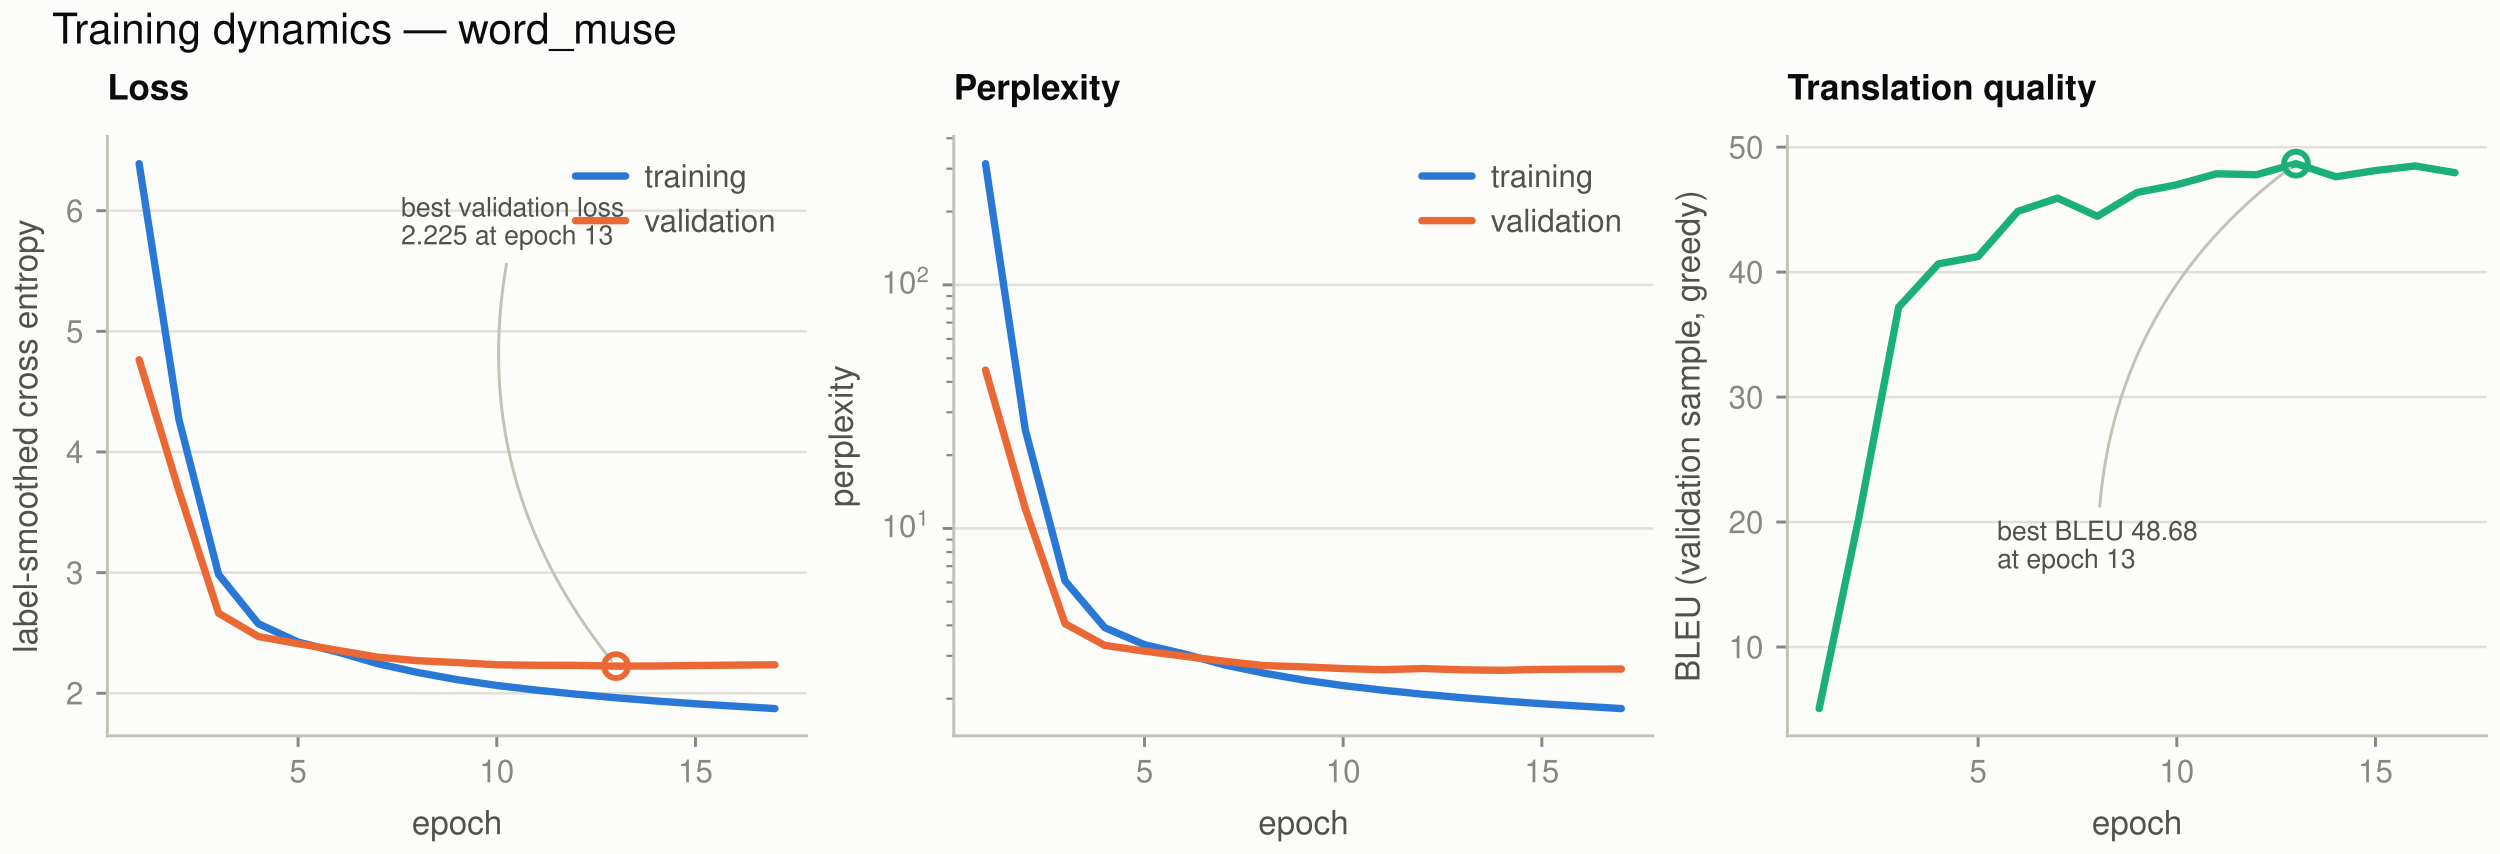
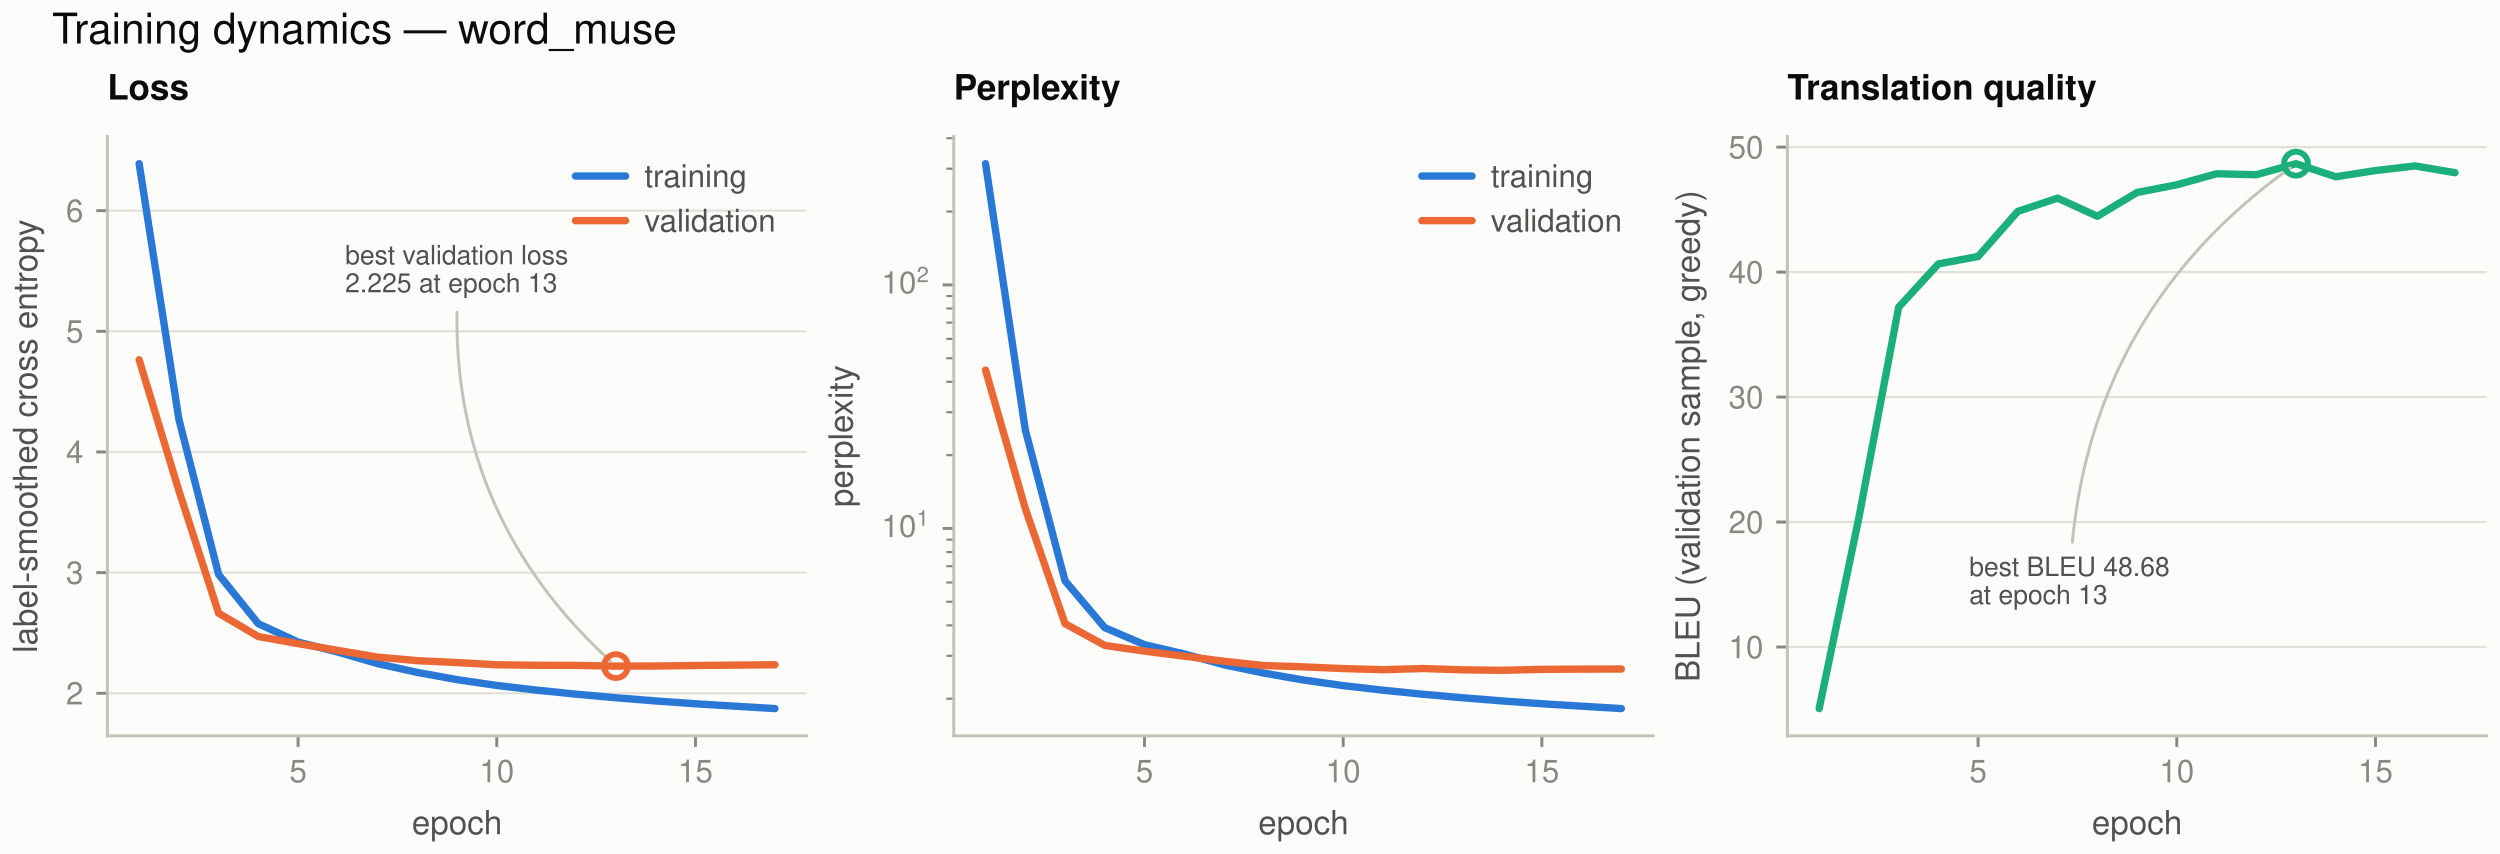
<svg xmlns="http://www.w3.org/2000/svg" xmlns:xlink="http://www.w3.org/1999/xlink" width="678pt" height="231.6pt" viewBox="0 0 678 231.6" version="1.1">
  <defs>
    <style type="text/css">*{stroke-linejoin: round; stroke-linecap: butt}</style>
  </defs>
  <g id="figure_1">
    <g id="patch_1">
      <path d="M 0 231.6  L 678 231.6  L 678 0  L 0 0  z " style="fill: #fcfcfb" />
    </g>
    <g id="axes_1">
      <g id="patch_2">
        <path d="M 29.115 199.555  L 218.779 199.555  L 218.779 37  L 29.115 37  z " style="fill: #fcfcfb" />
      </g>
      <g id="matplotlib.axis_1">
        <g id="xtick_1">
          <g id="line2d_1">
            <defs>
-               <path id="me1ed6fd919" d="M 0 0  L 0 3  " style="stroke: #898781; stroke-width: 0.8" />
+               <path id="ma95602e092" d="M 0 0  L 0 3  " style="stroke: #898781; stroke-width: 0.8" />
            </defs>
            <g>
-               <use xlink:href="#me1ed6fd919" x="80.842" y="199.555" style="fill: #898781; stroke: #898781; stroke-width: 0.8" />
+               <use xlink:href="#ma95602e092" x="80.842" y="199.555" style="fill: #898781; stroke: #898781; stroke-width: 0.8" />
            </g>
          </g>
          <g id="text_1">
            <text style="font-size: 8.5px; font-family: 'Helvetica Neue', 'Helvetica', 'Arial', 'DejaVu Sans', sans-serif; text-anchor: middle; fill: #898781" x="80.842" y="212.125" transform="rotate(-0 80.8419 212.1249)">5</text>
          </g>
        </g>
        <g id="xtick_2">
          <g id="line2d_2">
            <g>
-               <use xlink:href="#me1ed6fd919" x="134.724" y="199.555" style="fill: #898781; stroke: #898781; stroke-width: 0.8" />
+               <use xlink:href="#ma95602e092" x="134.724" y="199.555" style="fill: #898781; stroke: #898781; stroke-width: 0.8" />
            </g>
          </g>
          <g id="text_2">
            <text style="font-size: 8.5px; font-family: 'Helvetica Neue', 'Helvetica', 'Arial', 'DejaVu Sans', sans-serif; text-anchor: middle; fill: #898781" x="134.724" y="212.125" transform="rotate(-0 134.7238 212.1249)">10</text>
          </g>
        </g>
        <g id="xtick_3">
          <g id="line2d_3">
            <g>
-               <use xlink:href="#me1ed6fd919" x="188.606" y="199.555" style="fill: #898781; stroke: #898781; stroke-width: 0.8" />
+               <use xlink:href="#ma95602e092" x="188.606" y="199.555" style="fill: #898781; stroke: #898781; stroke-width: 0.8" />
            </g>
          </g>
          <g id="text_3">
            <text style="font-size: 8.5px; font-family: 'Helvetica Neue', 'Helvetica', 'Arial', 'DejaVu Sans', sans-serif; text-anchor: middle; fill: #898781" x="188.606" y="212.125" transform="rotate(-0 188.6056 212.1249)">15</text>
          </g>
        </g>
        <g id="text_4">
          <text style="font-size: 9px; font-family: 'Helvetica Neue', 'Helvetica', 'Arial', 'DejaVu Sans', sans-serif; text-anchor: middle; fill: #52514e" x="123.947" y="226.226" transform="rotate(-0 123.9474 226.2262)">epoch</text>
        </g>
      </g>
      <g id="matplotlib.axis_2">
        <g id="ytick_1">
          <g id="line2d_4">
-             <path d="M 29.115 188.018  L 218.779 188.018  " clip-path="url(#p54d1cf8e15)" style="fill: none; stroke: #e1e0d9; stroke-width: 0.7; stroke-linecap: round" />
+             <path d="M 29.115 188.018  L 218.779 188.018  " clip-path="url(#p2de351d63f)" style="fill: none; stroke: #e1e0d9; stroke-width: 0.6; stroke-linecap: round" />
          </g>
          <g id="line2d_5">
            <defs>
-               <path id="mf18ee1652b" d="M 0 0  L -3 0  " style="stroke: #898781; stroke-width: 0.8" />
+               <path id="m50e6410bb0" d="M 0 0  L -3 0  " style="stroke: #898781; stroke-width: 0.8" />
            </defs>
            <g>
-               <use xlink:href="#mf18ee1652b" x="29.115" y="188.018" style="fill: #898781; stroke: #898781; stroke-width: 0.8" />
+               <use xlink:href="#m50e6410bb0" x="29.115" y="188.018" style="fill: #898781; stroke: #898781; stroke-width: 0.8" />
            </g>
          </g>
          <g id="text_5">
            <text style="font-size: 8.5px; font-family: 'Helvetica Neue', 'Helvetica', 'Arial', 'DejaVu Sans', sans-serif; text-anchor: end; fill: #898781" x="22.615" y="191.052" transform="rotate(-0 22.61531 191.0524)">2</text>
          </g>
        </g>
        <g id="ytick_2">
          <g id="line2d_6">
-             <path d="M 29.115 155.296  L 218.779 155.296  " clip-path="url(#p54d1cf8e15)" style="fill: none; stroke: #e1e0d9; stroke-width: 0.7; stroke-linecap: round" />
+             <path d="M 29.115 155.296  L 218.779 155.296  " clip-path="url(#p2de351d63f)" style="fill: none; stroke: #e1e0d9; stroke-width: 0.6; stroke-linecap: round" />
          </g>
          <g id="line2d_7">
            <g>
-               <use xlink:href="#mf18ee1652b" x="29.115" y="155.296" style="fill: #898781; stroke: #898781; stroke-width: 0.8" />
+               <use xlink:href="#m50e6410bb0" x="29.115" y="155.296" style="fill: #898781; stroke: #898781; stroke-width: 0.8" />
            </g>
          </g>
          <g id="text_6">
            <text style="font-size: 8.5px; font-family: 'Helvetica Neue', 'Helvetica', 'Arial', 'DejaVu Sans', sans-serif; text-anchor: end; fill: #898781" x="22.615" y="158.33" transform="rotate(-0 22.61531 158.3304)">3</text>
          </g>
        </g>
        <g id="ytick_3">
          <g id="line2d_8">
-             <path d="M 29.115 122.574  L 218.779 122.574  " clip-path="url(#p54d1cf8e15)" style="fill: none; stroke: #e1e0d9; stroke-width: 0.7; stroke-linecap: round" />
+             <path d="M 29.115 122.574  L 218.779 122.574  " clip-path="url(#p2de351d63f)" style="fill: none; stroke: #e1e0d9; stroke-width: 0.6; stroke-linecap: round" />
          </g>
          <g id="line2d_9">
            <g>
-               <use xlink:href="#mf18ee1652b" x="29.115" y="122.574" style="fill: #898781; stroke: #898781; stroke-width: 0.8" />
+               <use xlink:href="#m50e6410bb0" x="29.115" y="122.574" style="fill: #898781; stroke: #898781; stroke-width: 0.8" />
            </g>
          </g>
          <g id="text_7">
            <text style="font-size: 8.5px; font-family: 'Helvetica Neue', 'Helvetica', 'Arial', 'DejaVu Sans', sans-serif; text-anchor: end; fill: #898781" x="22.615" y="125.608" transform="rotate(-0 22.61531 125.6084)">4</text>
          </g>
        </g>
        <g id="ytick_4">
          <g id="line2d_10">
-             <path d="M 29.115 89.852  L 218.779 89.852  " clip-path="url(#p54d1cf8e15)" style="fill: none; stroke: #e1e0d9; stroke-width: 0.7; stroke-linecap: round" />
+             <path d="M 29.115 89.852  L 218.779 89.852  " clip-path="url(#p2de351d63f)" style="fill: none; stroke: #e1e0d9; stroke-width: 0.6; stroke-linecap: round" />
          </g>
          <g id="line2d_11">
            <g>
-               <use xlink:href="#mf18ee1652b" x="29.115" y="89.852" style="fill: #898781; stroke: #898781; stroke-width: 0.8" />
+               <use xlink:href="#m50e6410bb0" x="29.115" y="89.852" style="fill: #898781; stroke: #898781; stroke-width: 0.8" />
            </g>
          </g>
          <g id="text_8">
            <text style="font-size: 8.5px; font-family: 'Helvetica Neue', 'Helvetica', 'Arial', 'DejaVu Sans', sans-serif; text-anchor: end; fill: #898781" x="22.615" y="92.886" transform="rotate(-0 22.61531 92.88642)">5</text>
          </g>
        </g>
        <g id="ytick_5">
          <g id="line2d_12">
-             <path d="M 29.115 57.13  L 218.779 57.13  " clip-path="url(#p54d1cf8e15)" style="fill: none; stroke: #e1e0d9; stroke-width: 0.7; stroke-linecap: round" />
+             <path d="M 29.115 57.13  L 218.779 57.13  " clip-path="url(#p2de351d63f)" style="fill: none; stroke: #e1e0d9; stroke-width: 0.6; stroke-linecap: round" />
          </g>
          <g id="line2d_13">
            <g>
-               <use xlink:href="#mf18ee1652b" x="29.115" y="57.13" style="fill: #898781; stroke: #898781; stroke-width: 0.8" />
+               <use xlink:href="#m50e6410bb0" x="29.115" y="57.13" style="fill: #898781; stroke: #898781; stroke-width: 0.8" />
            </g>
          </g>
          <g id="text_9">
            <text style="font-size: 8.5px; font-family: 'Helvetica Neue', 'Helvetica', 'Arial', 'DejaVu Sans', sans-serif; text-anchor: end; fill: #898781" x="22.615" y="60.164" transform="rotate(-0 22.61531 60.16443)">6</text>
          </g>
        </g>
        <g id="text_10">
          <text style="font-size: 9px; font-family: 'Helvetica Neue', 'Helvetica', 'Arial', 'DejaVu Sans', sans-serif; text-anchor: middle; fill: #52514e" x="10.027" y="118.278" transform="rotate(-90 10.02656 118.2777)">label-smoothed cross entropy</text>
        </g>
      </g>
      <g id="line2d_14">
-         <path d="M 37.736 44.389  L 48.513 113.715  L 59.289 155.802  L 70.066 169.157  L 80.842 174.123  L 91.618 176.841  L 102.395 179.976  L 113.171 182.361  L 123.947 184.321  L 134.724 185.898  L 145.5 187.162  L 156.277 188.268  L 167.053 189.232  L 177.829 190.099  L 188.606 190.866  L 199.382 191.52  L 210.158 192.166  " clip-path="url(#p54d1cf8e15)" style="fill: none; stroke: #2a78d6; stroke-width: 2; stroke-linecap: round" />
+         <path d="M 37.736 44.389  L 48.513 113.715  L 59.289 155.802  L 70.066 169.157  L 80.842 174.123  L 91.618 176.841  L 102.395 179.976  L 113.171 182.361  L 123.947 184.321  L 134.724 185.898  L 145.5 187.162  L 156.277 188.268  L 167.053 189.232  L 177.829 190.099  L 188.606 190.866  L 199.382 191.52  L 210.158 192.166  " clip-path="url(#p2de351d63f)" style="fill: none; stroke: #2a78d6; stroke-width: 2; stroke-linecap: round" />
      </g>
      <g id="line2d_15">
-         <path d="M 37.736 97.57  L 48.513 133.078  L 59.289 166.302  L 70.066 172.639  L 80.842 174.556  L 91.618 176.381  L 102.395 178.212  L 113.171 179.175  L 123.947 179.686  L 134.724 180.288  L 145.5 180.425  L 156.277 180.453  L 167.053 180.65  L 177.829 180.622  L 188.606 180.485  L 199.382 180.38  L 210.158 180.284  " clip-path="url(#p54d1cf8e15)" style="fill: none; stroke: #eb6834; stroke-width: 2; stroke-linecap: round" />
+         <path d="M 37.736 97.57  L 48.513 133.078  L 59.289 166.302  L 70.066 172.639  L 80.842 174.556  L 91.618 176.381  L 102.395 178.212  L 113.171 179.175  L 123.947 179.686  L 134.724 180.288  L 145.5 180.425  L 156.277 180.453  L 167.053 180.65  L 177.829 180.622  L 188.606 180.485  L 199.382 180.38  L 210.158 180.284  " clip-path="url(#p2de351d63f)" style="fill: none; stroke: #eb6834; stroke-width: 2; stroke-linecap: round" />
      </g>
      <g id="patch_3">
        <path d="M 29.115 199.555  L 29.115 37  " style="fill: none; stroke: #c3c2b7; stroke-width: 0.8; stroke-linejoin: miter; stroke-linecap: square" />
      </g>
      <g id="patch_4">
        <path d="M 29.115 199.555  L 218.779 199.555  " style="fill: none; stroke: #c3c2b7; stroke-width: 0.8; stroke-linejoin: miter; stroke-linecap: square" />
      </g>
      <g id="patch_5">
-         <path d="M 137.346 71.645  Q 127.142 130.948 165.791 179.097  " style="fill: none; stroke: #c3c2b7; stroke-width: 0.8; stroke-linecap: round" />
+         <path d="M 123.924 84.684  Q 123.222 140.56 165.57 179.31  " style="fill: none; stroke: #c3c2b7; stroke-width: 0.8; stroke-linecap: round" />
      </g>
      <g id="text_11">
-         <text style="font-size: 7.2px; font-family: 'Helvetica Neue', 'Helvetica', 'Arial', 'DejaVu Sans', sans-serif; fill: #52514e" transform="translate(108.7743 58.67185)">best validation loss</text>
-         <text style="font-size: 7.2px; font-family: 'Helvetica Neue', 'Helvetica', 'Arial', 'DejaVu Sans', sans-serif; fill: #52514e" transform="translate(108.7743 66.25998)">2.225 at epoch 13</text>
+         <text style="font-size: 7.2px; font-family: 'Helvetica Neue', 'Helvetica', 'Arial', 'DejaVu Sans', sans-serif; fill: #52514e" transform="translate(93.60112 71.67628)">best validation loss</text>
+         <text style="font-size: 7.2px; font-family: 'Helvetica Neue', 'Helvetica', 'Arial', 'DejaVu Sans', sans-serif; fill: #52514e" transform="translate(93.60112 79.26441)">2.225 at epoch 13</text>
      </g>
      <g id="text_12">
        <text style="font-weight: 600; font-size: 9.5px; font-family: 'Helvetica Neue', 'Helvetica', 'Arial', 'DejaVu Sans', sans-serif; text-anchor: start; fill: #0b0b0b" x="29.115" y="27" transform="rotate(-0 29.11531 27.00001)">Loss</text>
      </g>
      <g id="PathCollection_1">
-         <path d="M 167.053 183.891  C 167.912 183.891 168.737 183.549 169.344 182.942  C 169.952 182.334 170.293 181.51 170.293 180.65  C 170.293 179.791 169.952 178.967 169.344 178.359  C 168.737 177.751 167.912 177.41 167.053 177.41  C 166.194 177.41 165.369 177.751 164.762 178.359  C 164.154 178.967 163.813 179.791 163.813 180.65  C 163.813 181.51 164.154 182.334 164.762 182.942  C 165.369 183.549 166.194 183.891 167.053 183.891  L 167.053 183.891  z " clip-path="url(#p54d1cf8e15)" style="fill: none; stroke: #eb6834; stroke-width: 1.6" />
+         <path d="M 167.053 183.891  C 167.912 183.891 168.737 183.549 169.344 182.942  C 169.952 182.334 170.293 181.51 170.293 180.65  C 170.293 179.791 169.952 178.967 169.344 178.359  C 168.737 177.751 167.912 177.41 167.053 177.41  C 166.194 177.41 165.369 177.751 164.762 178.359  C 164.154 178.967 163.813 179.791 163.813 180.65  C 163.813 181.51 164.154 182.334 164.762 182.942  C 165.369 183.549 166.194 183.891 167.053 183.891  L 167.053 183.891  z " clip-path="url(#p2de351d63f)" style="fill: none; stroke: #eb6834; stroke-width: 1.6" />
      </g>
      <g id="legend_1">
        <g id="line2d_16">
          <path d="M 156.065 47.745  L 162.865 47.745  L 169.665 47.745  " style="fill: none; stroke: #2a78d6; stroke-width: 2; stroke-linecap: round" />
        </g>
        <g id="text_13">
          <text style="font-size: 8.5px; font-family: 'Helvetica Neue', 'Helvetica', 'Arial', 'DejaVu Sans', sans-serif; text-anchor: start; fill: #52514e" x="174.765" y="50.72" transform="rotate(-0 174.7654 50.71954)">training</text>
        </g>
        <g id="line2d_17">
          <path d="M 156.065 59.841  L 162.865 59.841  L 169.665 59.841  " style="fill: none; stroke: #eb6834; stroke-width: 2; stroke-linecap: round" />
        </g>
        <g id="text_14">
          <text style="font-size: 8.5px; font-family: 'Helvetica Neue', 'Helvetica', 'Arial', 'DejaVu Sans', sans-serif; text-anchor: start; fill: #52514e" x="174.765" y="62.816" transform="rotate(-0 174.7654 62.81611)">validation</text>
        </g>
      </g>
    </g>
    <g id="axes_2">
      <g id="patch_6">
        <path d="M 258.66 199.555  L 448.324 199.555  L 448.324 37  L 258.66 37  z " style="fill: #fcfcfb" />
      </g>
      <g id="matplotlib.axis_3">
        <g id="xtick_4">
          <g id="line2d_18">
            <g>
-               <use xlink:href="#me1ed6fd919" x="310.386" y="199.555" style="fill: #898781; stroke: #898781; stroke-width: 0.8" />
+               <use xlink:href="#ma95602e092" x="310.386" y="199.555" style="fill: #898781; stroke: #898781; stroke-width: 0.8" />
            </g>
          </g>
          <g id="text_15">
            <text style="font-size: 8.5px; font-family: 'Helvetica Neue', 'Helvetica', 'Arial', 'DejaVu Sans', sans-serif; text-anchor: middle; fill: #898781" x="310.386" y="212.125" transform="rotate(-0 310.3864 212.1249)">5</text>
          </g>
        </g>
        <g id="xtick_5">
          <g id="line2d_19">
            <g>
-               <use xlink:href="#me1ed6fd919" x="364.268" y="199.555" style="fill: #898781; stroke: #898781; stroke-width: 0.8" />
+               <use xlink:href="#ma95602e092" x="364.268" y="199.555" style="fill: #898781; stroke: #898781; stroke-width: 0.8" />
            </g>
          </g>
          <g id="text_16">
            <text style="font-size: 8.5px; font-family: 'Helvetica Neue', 'Helvetica', 'Arial', 'DejaVu Sans', sans-serif; text-anchor: middle; fill: #898781" x="364.268" y="212.125" transform="rotate(-0 364.2682 212.1249)">10</text>
          </g>
        </g>
        <g id="xtick_6">
          <g id="line2d_20">
            <g>
-               <use xlink:href="#me1ed6fd919" x="418.15" y="199.555" style="fill: #898781; stroke: #898781; stroke-width: 0.8" />
+               <use xlink:href="#ma95602e092" x="418.15" y="199.555" style="fill: #898781; stroke: #898781; stroke-width: 0.8" />
            </g>
          </g>
          <g id="text_17">
            <text style="font-size: 8.5px; font-family: 'Helvetica Neue', 'Helvetica', 'Arial', 'DejaVu Sans', sans-serif; text-anchor: middle; fill: #898781" x="418.15" y="212.125" transform="rotate(-0 418.1501 212.1249)">15</text>
          </g>
        </g>
        <g id="text_18">
          <text style="font-size: 9px; font-family: 'Helvetica Neue', 'Helvetica', 'Arial', 'DejaVu Sans', sans-serif; text-anchor: middle; fill: #52514e" x="353.492" y="226.226" transform="rotate(-0 353.4919 226.2262)">epoch</text>
        </g>
      </g>
      <g id="matplotlib.axis_4">
        <g id="ytick_6">
          <g id="line2d_21">
-             <path d="M 258.66 143.319  L 448.324 143.319  " clip-path="url(#p30a12cac3c)" style="fill: none; stroke: #e1e0d9; stroke-width: 0.7; stroke-linecap: round" />
-           </g>
-           <g id="line2d_22">
-             <g>
-               <use xlink:href="#mf18ee1652b" x="258.66" y="143.319" style="fill: #898781; stroke: #898781; stroke-width: 0.8" />
+             <g>
+               <use xlink:href="#m50e6410bb0" x="258.66" y="143.319" style="fill: #898781; stroke: #898781; stroke-width: 0.8" />
            </g>
          </g>
          <g id="text_19">
            <g style="fill: #898781" transform="translate(239.0698 146.3535)">
              <text>
                <tspan x="0" y="-0.705" style="font-size: 8.5px; font-family: 'Helvetica Neue'; fill: #898781">1</tspan>
                <tspan x="4.726" y="-0.705" style="font-size: 8.5px; font-family: 'Helvetica Neue'; fill: #898781">0</tspan>
                <tspan x="9.529" y="-3.778" style="font-size: 5.95px; font-family: 'Helvetica Neue'; fill: #898781">1</tspan>
              </text>
            </g>
          </g>
        </g>
        <g id="ytick_7">
-           <g id="line2d_23">
-             <path d="M 258.66 77.263  L 448.324 77.263  " clip-path="url(#p30a12cac3c)" style="fill: none; stroke: #e1e0d9; stroke-width: 0.7; stroke-linecap: round" />
-           </g>
-           <g id="line2d_24">
-             <g>
-               <use xlink:href="#mf18ee1652b" x="258.66" y="77.263" style="fill: #898781; stroke: #898781; stroke-width: 0.8" />
+           <g id="line2d_22">
+             <g>
+               <use xlink:href="#m50e6410bb0" x="258.66" y="77.263" style="fill: #898781; stroke: #898781; stroke-width: 0.8" />
            </g>
          </g>
          <g id="text_20">
            <g style="fill: #898781" transform="translate(239.0698 80.2979)">
              <text>
                <tspan x="0" y="-0.705" style="font-size: 8.5px; font-family: 'Helvetica Neue'; fill: #898781">1</tspan>
                <tspan x="4.726" y="-0.705" style="font-size: 8.5px; font-family: 'Helvetica Neue'; fill: #898781">0</tspan>
                <tspan x="9.529" y="-3.778" style="font-size: 5.95px; font-family: 'Helvetica Neue'; fill: #898781">2</tspan>
              </text>
            </g>
          </g>
        </g>
        <g id="ytick_8">
+           <g id="line2d_23">
+             <defs>
+               <path id="m6e3471e094" d="M 0 0  L -2 0  " style="stroke: #898781; stroke-width: 0.6" />
+             </defs>
+             <g>
+               <use xlink:href="#m6e3471e094" x="258.66" y="189.49" style="fill: #898781; stroke: #898781; stroke-width: 0.6" />
+             </g>
+           </g>
+         </g>
+         <g id="ytick_9">
+           <g id="line2d_24">
+             <g>
+               <use xlink:href="#m6e3471e094" x="258.66" y="177.858" style="fill: #898781; stroke: #898781; stroke-width: 0.6" />
+             </g>
+           </g>
+         </g>
+         <g id="ytick_10">
          <g id="line2d_25">
-             <defs>
-               <path id="m585bea426a" d="M 0 0  L -2 0  " style="stroke: #898781; stroke-width: 0.6" />
-             </defs>
-             <g>
-               <use xlink:href="#m585bea426a" x="258.66" y="189.49" style="fill: #898781; stroke: #898781; stroke-width: 0.6" />
-             </g>
-           </g>
-         </g>
-         <g id="ytick_9">
+             <g>
+               <use xlink:href="#m6e3471e094" x="258.66" y="169.605" style="fill: #898781; stroke: #898781; stroke-width: 0.6" />
+             </g>
+           </g>
+         </g>
+         <g id="ytick_11">
          <g id="line2d_26">
            <g>
-               <use xlink:href="#m585bea426a" x="258.66" y="177.858" style="fill: #898781; stroke: #898781; stroke-width: 0.6" />
-             </g>
-           </g>
-         </g>
-         <g id="ytick_10">
+               <use xlink:href="#m6e3471e094" x="258.66" y="163.204" style="fill: #898781; stroke: #898781; stroke-width: 0.6" />
+             </g>
+           </g>
+         </g>
+         <g id="ytick_12">
          <g id="line2d_27">
            <g>
-               <use xlink:href="#m585bea426a" x="258.66" y="169.605" style="fill: #898781; stroke: #898781; stroke-width: 0.6" />
-             </g>
-           </g>
-         </g>
-         <g id="ytick_11">
+               <use xlink:href="#m6e3471e094" x="258.66" y="157.973" style="fill: #898781; stroke: #898781; stroke-width: 0.6" />
+             </g>
+           </g>
+         </g>
+         <g id="ytick_13">
          <g id="line2d_28">
            <g>
-               <use xlink:href="#m585bea426a" x="258.66" y="163.204" style="fill: #898781; stroke: #898781; stroke-width: 0.6" />
-             </g>
-           </g>
-         </g>
-         <g id="ytick_12">
+               <use xlink:href="#m6e3471e094" x="258.66" y="153.551" style="fill: #898781; stroke: #898781; stroke-width: 0.6" />
+             </g>
+           </g>
+         </g>
+         <g id="ytick_14">
          <g id="line2d_29">
            <g>
-               <use xlink:href="#m585bea426a" x="258.66" y="157.973" style="fill: #898781; stroke: #898781; stroke-width: 0.6" />
-             </g>
-           </g>
-         </g>
-         <g id="ytick_13">
+               <use xlink:href="#m6e3471e094" x="258.66" y="149.72" style="fill: #898781; stroke: #898781; stroke-width: 0.6" />
+             </g>
+           </g>
+         </g>
+         <g id="ytick_15">
          <g id="line2d_30">
            <g>
-               <use xlink:href="#m585bea426a" x="258.66" y="153.551" style="fill: #898781; stroke: #898781; stroke-width: 0.6" />
-             </g>
-           </g>
-         </g>
-         <g id="ytick_14">
+               <use xlink:href="#m6e3471e094" x="258.66" y="146.341" style="fill: #898781; stroke: #898781; stroke-width: 0.6" />
+             </g>
+           </g>
+         </g>
+         <g id="ytick_16">
          <g id="line2d_31">
            <g>
-               <use xlink:href="#m585bea426a" x="258.66" y="149.72" style="fill: #898781; stroke: #898781; stroke-width: 0.6" />
-             </g>
-           </g>
-         </g>
-         <g id="ytick_15">
+               <use xlink:href="#m6e3471e094" x="258.66" y="123.434" style="fill: #898781; stroke: #898781; stroke-width: 0.6" />
+             </g>
+           </g>
+         </g>
+         <g id="ytick_17">
          <g id="line2d_32">
            <g>
-               <use xlink:href="#m585bea426a" x="258.66" y="146.341" style="fill: #898781; stroke: #898781; stroke-width: 0.6" />
-             </g>
-           </g>
-         </g>
-         <g id="ytick_16">
+               <use xlink:href="#m6e3471e094" x="258.66" y="111.802" style="fill: #898781; stroke: #898781; stroke-width: 0.6" />
+             </g>
+           </g>
+         </g>
+         <g id="ytick_18">
          <g id="line2d_33">
            <g>
-               <use xlink:href="#m585bea426a" x="258.66" y="123.434" style="fill: #898781; stroke: #898781; stroke-width: 0.6" />
-             </g>
-           </g>
-         </g>
-         <g id="ytick_17">
+               <use xlink:href="#m6e3471e094" x="258.66" y="103.549" style="fill: #898781; stroke: #898781; stroke-width: 0.6" />
+             </g>
+           </g>
+         </g>
+         <g id="ytick_19">
          <g id="line2d_34">
            <g>
-               <use xlink:href="#m585bea426a" x="258.66" y="111.802" style="fill: #898781; stroke: #898781; stroke-width: 0.6" />
-             </g>
-           </g>
-         </g>
-         <g id="ytick_18">
+               <use xlink:href="#m6e3471e094" x="258.66" y="97.148" style="fill: #898781; stroke: #898781; stroke-width: 0.6" />
+             </g>
+           </g>
+         </g>
+         <g id="ytick_20">
          <g id="line2d_35">
            <g>
-               <use xlink:href="#m585bea426a" x="258.66" y="103.549" style="fill: #898781; stroke: #898781; stroke-width: 0.6" />
-             </g>
-           </g>
-         </g>
-         <g id="ytick_19">
+               <use xlink:href="#m6e3471e094" x="258.66" y="91.917" style="fill: #898781; stroke: #898781; stroke-width: 0.6" />
+             </g>
+           </g>
+         </g>
+         <g id="ytick_21">
          <g id="line2d_36">
            <g>
-               <use xlink:href="#m585bea426a" x="258.66" y="97.148" style="fill: #898781; stroke: #898781; stroke-width: 0.6" />
-             </g>
-           </g>
-         </g>
-         <g id="ytick_20">
+               <use xlink:href="#m6e3471e094" x="258.66" y="87.495" style="fill: #898781; stroke: #898781; stroke-width: 0.6" />
+             </g>
+           </g>
+         </g>
+         <g id="ytick_22">
          <g id="line2d_37">
            <g>
-               <use xlink:href="#m585bea426a" x="258.66" y="91.917" style="fill: #898781; stroke: #898781; stroke-width: 0.6" />
-             </g>
-           </g>
-         </g>
-         <g id="ytick_21">
+               <use xlink:href="#m6e3471e094" x="258.66" y="83.665" style="fill: #898781; stroke: #898781; stroke-width: 0.6" />
+             </g>
+           </g>
+         </g>
+         <g id="ytick_23">
          <g id="line2d_38">
            <g>
-               <use xlink:href="#m585bea426a" x="258.66" y="87.495" style="fill: #898781; stroke: #898781; stroke-width: 0.6" />
-             </g>
-           </g>
-         </g>
-         <g id="ytick_22">
+               <use xlink:href="#m6e3471e094" x="258.66" y="80.286" style="fill: #898781; stroke: #898781; stroke-width: 0.6" />
+             </g>
+           </g>
+         </g>
+         <g id="ytick_24">
          <g id="line2d_39">
            <g>
-               <use xlink:href="#m585bea426a" x="258.66" y="83.665" style="fill: #898781; stroke: #898781; stroke-width: 0.6" />
-             </g>
-           </g>
-         </g>
-         <g id="ytick_23">
+               <use xlink:href="#m6e3471e094" x="258.66" y="57.378" style="fill: #898781; stroke: #898781; stroke-width: 0.6" />
+             </g>
+           </g>
+         </g>
+         <g id="ytick_25">
          <g id="line2d_40">
            <g>
-               <use xlink:href="#m585bea426a" x="258.66" y="80.286" style="fill: #898781; stroke: #898781; stroke-width: 0.6" />
-             </g>
-           </g>
-         </g>
-         <g id="ytick_24">
+               <use xlink:href="#m6e3471e094" x="258.66" y="45.747" style="fill: #898781; stroke: #898781; stroke-width: 0.6" />
+             </g>
+           </g>
+         </g>
+         <g id="ytick_26">
          <g id="line2d_41">
            <g>
-               <use xlink:href="#m585bea426a" x="258.66" y="57.378" style="fill: #898781; stroke: #898781; stroke-width: 0.6" />
-             </g>
-           </g>
-         </g>
-         <g id="ytick_25">
-           <g id="line2d_42">
-             <g>
-               <use xlink:href="#m585bea426a" x="258.66" y="45.747" style="fill: #898781; stroke: #898781; stroke-width: 0.6" />
-             </g>
-           </g>
-         </g>
-         <g id="ytick_26">
-           <g id="line2d_43">
-             <g>
-               <use xlink:href="#m585bea426a" x="258.66" y="37.494" style="fill: #898781; stroke: #898781; stroke-width: 0.6" />
+               <use xlink:href="#m6e3471e094" x="258.66" y="37.494" style="fill: #898781; stroke: #898781; stroke-width: 0.6" />
            </g>
          </g>
        </g>
        <g id="text_21">
          <text style="font-size: 9px; font-family: 'Helvetica Neue', 'Helvetica', 'Arial', 'DejaVu Sans', sans-serif; text-anchor: middle; fill: #52514e" x="231.207" y="118.278" transform="rotate(-90 231.2065 118.2777)">perplexity</text>
        </g>
      </g>
-       <g id="line2d_44">
-         <path d="M 267.281 44.389  L 278.057 116.578  L 288.834 157.523  L 299.61 170.222  L 310.386 174.846  L 321.163 177.347  L 331.939 180.287  L 342.715 182.542  L 353.492 184.423  L 364.268 185.942  L 375.045 187.182  L 385.821 188.276  L 396.597 189.225  L 407.374 190.091  L 418.15 190.859  L 428.926 191.516  L 439.703 192.166  " clip-path="url(#p30a12cac3c)" style="fill: none; stroke: #2a78d6; stroke-width: 2; stroke-linecap: round" />
-       </g>
-       <g id="line2d_45">
-         <path d="M 267.281 100.375  L 278.057 137.921  L 288.834 169.139  L 299.61 175.034  L 310.386 176.596  L 321.163 177.96  L 331.939 179.327  L 342.715 180.5  L 353.492 180.852  L 364.268 181.32  L 375.045 181.618  L 385.821 181.307  L 396.597 181.655  L 407.374 181.787  L 418.15 181.529  L 428.926 181.467  L 439.703 181.437  " clip-path="url(#p30a12cac3c)" style="fill: none; stroke: #eb6834; stroke-width: 2; stroke-linecap: round" />
+       <g id="line2d_42">
+         <path d="M 267.281 44.389  L 278.057 116.578  L 288.834 157.523  L 299.61 170.222  L 310.386 174.846  L 321.163 177.347  L 331.939 180.287  L 342.715 182.542  L 353.492 184.423  L 364.268 185.942  L 375.045 187.182  L 385.821 188.276  L 396.597 189.225  L 407.374 190.091  L 418.15 190.859  L 428.926 191.516  L 439.703 192.166  " clip-path="url(#p4f880fbe75)" style="fill: none; stroke: #2a78d6; stroke-width: 2; stroke-linecap: round" />
+       </g>
+       <g id="line2d_43">
+         <path d="M 267.281 100.375  L 278.057 137.921  L 288.834 169.139  L 299.61 175.034  L 310.386 176.596  L 321.163 177.96  L 331.939 179.327  L 342.715 180.5  L 353.492 180.852  L 364.268 181.32  L 375.045 181.618  L 385.821 181.307  L 396.597 181.655  L 407.374 181.787  L 418.15 181.529  L 428.926 181.467  L 439.703 181.437  " clip-path="url(#p4f880fbe75)" style="fill: none; stroke: #eb6834; stroke-width: 2; stroke-linecap: round" />
      </g>
      <g id="patch_7">
        <path d="M 258.66 199.555  L 258.66 37  " style="fill: none; stroke: #c3c2b7; stroke-width: 0.8; stroke-linejoin: miter; stroke-linecap: square" />
      </g>
      <g id="patch_8">
        <path d="M 258.66 199.555  L 448.324 199.555  " style="fill: none; stroke: #c3c2b7; stroke-width: 0.8; stroke-linejoin: miter; stroke-linecap: square" />
      </g>
      <g id="text_22">
        <text style="font-weight: 600; font-size: 9.5px; font-family: 'Helvetica Neue', 'Helvetica', 'Arial', 'DejaVu Sans', sans-serif; text-anchor: start; fill: #0b0b0b" x="258.66" y="27" transform="rotate(-0 258.6598 27.00001)">Perplexity</text>
      </g>
      <g id="legend_2">
-         <g id="line2d_46">
+         <g id="line2d_44">
          <path d="M 385.61 47.745  L 392.41 47.745  L 399.21 47.745  " style="fill: none; stroke: #2a78d6; stroke-width: 2; stroke-linecap: round" />
        </g>
        <g id="text_23">
          <text style="font-size: 8.5px; font-family: 'Helvetica Neue', 'Helvetica', 'Arial', 'DejaVu Sans', sans-serif; text-anchor: start; fill: #52514e" x="404.31" y="50.72" transform="rotate(-0 404.3099 50.71954)">training</text>
        </g>
-         <g id="line2d_47">
+         <g id="line2d_45">
          <path d="M 385.61 59.841  L 392.41 59.841  L 399.21 59.841  " style="fill: none; stroke: #eb6834; stroke-width: 2; stroke-linecap: round" />
        </g>
        <g id="text_24">
          <text style="font-size: 8.5px; font-family: 'Helvetica Neue', 'Helvetica', 'Arial', 'DejaVu Sans', sans-serif; text-anchor: start; fill: #52514e" x="404.31" y="62.816" transform="rotate(-0 404.3099 62.81611)">validation</text>
        </g>
      </g>
    </g>
    <g id="axes_3">
      <g id="patch_9">
        <path d="M 484.735 199.555  L 674.4 199.555  L 674.4 37  L 484.735 37  z " style="fill: #fcfcfb" />
      </g>
      <g id="matplotlib.axis_5">
        <g id="xtick_7">
-           <g id="line2d_48">
-             <g>
-               <use xlink:href="#me1ed6fd919" x="536.462" y="199.555" style="fill: #898781; stroke: #898781; stroke-width: 0.8" />
+           <g id="line2d_46">
+             <g>
+               <use xlink:href="#ma95602e092" x="536.462" y="199.555" style="fill: #898781; stroke: #898781; stroke-width: 0.8" />
            </g>
          </g>
          <g id="text_25">
            <text style="font-size: 8.5px; font-family: 'Helvetica Neue', 'Helvetica', 'Arial', 'DejaVu Sans', sans-serif; text-anchor: middle; fill: #898781" x="536.462" y="212.125" transform="rotate(-0 536.462 212.1249)">5</text>
          </g>
        </g>
        <g id="xtick_8">
-           <g id="line2d_49">
-             <g>
-               <use xlink:href="#me1ed6fd919" x="590.344" y="199.555" style="fill: #898781; stroke: #898781; stroke-width: 0.8" />
+           <g id="line2d_47">
+             <g>
+               <use xlink:href="#ma95602e092" x="590.344" y="199.555" style="fill: #898781; stroke: #898781; stroke-width: 0.8" />
            </g>
          </g>
          <g id="text_26">
            <text style="font-size: 8.5px; font-family: 'Helvetica Neue', 'Helvetica', 'Arial', 'DejaVu Sans', sans-serif; text-anchor: middle; fill: #898781" x="590.344" y="212.125" transform="rotate(-0 590.3438 212.1249)">10</text>
          </g>
        </g>
        <g id="xtick_9">
-           <g id="line2d_50">
-             <g>
-               <use xlink:href="#me1ed6fd919" x="644.226" y="199.555" style="fill: #898781; stroke: #898781; stroke-width: 0.8" />
+           <g id="line2d_48">
+             <g>
+               <use xlink:href="#ma95602e092" x="644.226" y="199.555" style="fill: #898781; stroke: #898781; stroke-width: 0.8" />
            </g>
          </g>
          <g id="text_27">
            <text style="font-size: 8.5px; font-family: 'Helvetica Neue', 'Helvetica', 'Arial', 'DejaVu Sans', sans-serif; text-anchor: middle; fill: #898781" x="644.226" y="212.125" transform="rotate(-0 644.2257 212.1249)">15</text>
          </g>
        </g>
        <g id="text_28">
          <text style="font-size: 9px; font-family: 'Helvetica Neue', 'Helvetica', 'Arial', 'DejaVu Sans', sans-serif; text-anchor: middle; fill: #52514e" x="579.567" y="226.226" transform="rotate(-0 579.5674 226.2262)">epoch</text>
        </g>
      </g>
      <g id="matplotlib.axis_6">
        <g id="ytick_27">
-           <g id="line2d_51">
-             <path d="M 484.735 175.463  L 674.4 175.463  " clip-path="url(#pfafcead7c6)" style="fill: none; stroke: #e1e0d9; stroke-width: 0.7; stroke-linecap: round" />
-           </g>
-           <g id="line2d_52">
-             <g>
-               <use xlink:href="#mf18ee1652b" x="484.735" y="175.463" style="fill: #898781; stroke: #898781; stroke-width: 0.8" />
+           <g id="line2d_49">
+             <path d="M 484.735 175.463  L 674.4 175.463  " clip-path="url(#pa638f4fec6)" style="fill: none; stroke: #e1e0d9; stroke-width: 0.6; stroke-linecap: round" />
+           </g>
+           <g id="line2d_50">
+             <g>
+               <use xlink:href="#m50e6410bb0" x="484.735" y="175.463" style="fill: #898781; stroke: #898781; stroke-width: 0.8" />
            </g>
          </g>
          <g id="text_29">
            <text style="font-size: 8.5px; font-family: 'Helvetica Neue', 'Helvetica', 'Arial', 'DejaVu Sans', sans-serif; text-anchor: end; fill: #898781" x="478.235" y="178.498" transform="rotate(-0 478.2354 178.4982)">10</text>
          </g>
        </g>
        <g id="ytick_28">
-           <g id="line2d_53">
-             <path d="M 484.735 141.574  L 674.4 141.574  " clip-path="url(#pfafcead7c6)" style="fill: none; stroke: #e1e0d9; stroke-width: 0.7; stroke-linecap: round" />
-           </g>
-           <g id="line2d_54">
-             <g>
-               <use xlink:href="#mf18ee1652b" x="484.735" y="141.574" style="fill: #898781; stroke: #898781; stroke-width: 0.8" />
+           <g id="line2d_51">
+             <path d="M 484.735 141.574  L 674.4 141.574  " clip-path="url(#pa638f4fec6)" style="fill: none; stroke: #e1e0d9; stroke-width: 0.6; stroke-linecap: round" />
+           </g>
+           <g id="line2d_52">
+             <g>
+               <use xlink:href="#m50e6410bb0" x="484.735" y="141.574" style="fill: #898781; stroke: #898781; stroke-width: 0.8" />
            </g>
          </g>
          <g id="text_30">
            <text style="font-size: 8.5px; font-family: 'Helvetica Neue', 'Helvetica', 'Arial', 'DejaVu Sans', sans-serif; text-anchor: end; fill: #898781" x="478.235" y="144.609" transform="rotate(-0 478.2354 144.609)">20</text>
          </g>
        </g>
        <g id="ytick_29">
-           <g id="line2d_55">
-             <path d="M 484.735 107.685  L 674.4 107.685  " clip-path="url(#pfafcead7c6)" style="fill: none; stroke: #e1e0d9; stroke-width: 0.7; stroke-linecap: round" />
-           </g>
-           <g id="line2d_56">
-             <g>
-               <use xlink:href="#mf18ee1652b" x="484.735" y="107.685" style="fill: #898781; stroke: #898781; stroke-width: 0.8" />
+           <g id="line2d_53">
+             <path d="M 484.735 107.685  L 674.4 107.685  " clip-path="url(#pa638f4fec6)" style="fill: none; stroke: #e1e0d9; stroke-width: 0.6; stroke-linecap: round" />
+           </g>
+           <g id="line2d_54">
+             <g>
+               <use xlink:href="#m50e6410bb0" x="484.735" y="107.685" style="fill: #898781; stroke: #898781; stroke-width: 0.8" />
            </g>
          </g>
          <g id="text_31">
            <text style="font-size: 8.5px; font-family: 'Helvetica Neue', 'Helvetica', 'Arial', 'DejaVu Sans', sans-serif; text-anchor: end; fill: #898781" x="478.235" y="110.72" transform="rotate(-0 478.2354 110.7199)">30</text>
          </g>
        </g>
        <g id="ytick_30">
-           <g id="line2d_57">
-             <path d="M 484.735 73.796  L 674.4 73.796  " clip-path="url(#pfafcead7c6)" style="fill: none; stroke: #e1e0d9; stroke-width: 0.7; stroke-linecap: round" />
-           </g>
-           <g id="line2d_58">
-             <g>
-               <use xlink:href="#mf18ee1652b" x="484.735" y="73.796" style="fill: #898781; stroke: #898781; stroke-width: 0.8" />
+           <g id="line2d_55">
+             <path d="M 484.735 73.796  L 674.4 73.796  " clip-path="url(#pa638f4fec6)" style="fill: none; stroke: #e1e0d9; stroke-width: 0.6; stroke-linecap: round" />
+           </g>
+           <g id="line2d_56">
+             <g>
+               <use xlink:href="#m50e6410bb0" x="484.735" y="73.796" style="fill: #898781; stroke: #898781; stroke-width: 0.8" />
            </g>
          </g>
          <g id="text_32">
            <text style="font-size: 8.5px; font-family: 'Helvetica Neue', 'Helvetica', 'Arial', 'DejaVu Sans', sans-serif; text-anchor: end; fill: #898781" x="478.235" y="76.831" transform="rotate(-0 478.2354 76.83079)">40</text>
          </g>
        </g>
        <g id="ytick_31">
-           <g id="line2d_59">
-             <path d="M 484.735 39.907  L 674.4 39.907  " clip-path="url(#pfafcead7c6)" style="fill: none; stroke: #e1e0d9; stroke-width: 0.7; stroke-linecap: round" />
-           </g>
-           <g id="line2d_60">
-             <g>
-               <use xlink:href="#mf18ee1652b" x="484.735" y="39.907" style="fill: #898781; stroke: #898781; stroke-width: 0.8" />
+           <g id="line2d_57">
+             <path d="M 484.735 39.907  L 674.4 39.907  " clip-path="url(#pa638f4fec6)" style="fill: none; stroke: #e1e0d9; stroke-width: 0.6; stroke-linecap: round" />
+           </g>
+           <g id="line2d_58">
+             <g>
+               <use xlink:href="#m50e6410bb0" x="484.735" y="39.907" style="fill: #898781; stroke: #898781; stroke-width: 0.8" />
            </g>
          </g>
          <g id="text_33">
            <text style="font-size: 8.5px; font-family: 'Helvetica Neue', 'Helvetica', 'Arial', 'DejaVu Sans', sans-serif; text-anchor: end; fill: #898781" x="478.235" y="42.942" transform="rotate(-0 478.2354 42.94166)">50</text>
          </g>
        </g>
        <g id="text_34">
          <text style="font-size: 9px; font-family: 'Helvetica Neue', 'Helvetica', 'Arial', 'DejaVu Sans', sans-serif; text-anchor: middle; fill: #52514e" x="460.903" y="118.278" transform="rotate(-90 460.9029 118.2777)">BLEU (validation sample, greedy)</text>
        </g>
      </g>
-       <g id="line2d_61">
-         <path d="M 493.356 192.166  L 504.133 140.35  L 514.909 83.319  L 525.686 71.572  L 536.462 69.559  L 547.238 57.316  L 558.015 53.734  L 568.791 58.656  L 579.567 52.2  L 590.344 50.11  L 601.12 47.129  L 611.897 47.386  L 622.673 44.389  L 633.449 47.937  L 644.226 46.253  L 655.002 45.005  L 665.778 46.836  " clip-path="url(#pfafcead7c6)" style="fill: none; stroke: #1baf7a; stroke-width: 2; stroke-linecap: round" />
+       <g id="line2d_59">
+         <path d="M 493.356 192.166  L 504.133 140.35  L 514.909 83.319  L 525.686 71.572  L 536.462 69.559  L 547.238 57.316  L 558.015 53.734  L 568.791 58.656  L 579.567 52.2  L 590.344 50.11  L 601.12 47.129  L 611.897 47.386  L 622.673 44.389  L 633.449 47.937  L 644.226 46.253  L 655.002 45.005  L 665.778 46.836  " clip-path="url(#pa638f4fec6)" style="fill: none; stroke: #1baf7a; stroke-width: 2; stroke-linecap: round" />
      </g>
      <g id="patch_10">
        <path d="M 484.735 199.555  L 484.735 37  " style="fill: none; stroke: #c3c2b7; stroke-width: 0.8; stroke-linejoin: miter; stroke-linecap: square" />
      </g>
      <g id="patch_11">
        <path d="M 484.735 199.555  L 674.4 199.555  " style="fill: none; stroke: #c3c2b7; stroke-width: 0.8; stroke-linejoin: miter; stroke-linecap: square" />
      </g>
      <g id="patch_12">
-         <path d="M 569.448 137.317  Q 574.263 80.593 621.066 45.576  " style="fill: none; stroke: #c3c2b7; stroke-width: 0.8; stroke-linecap: round" />
+         <path d="M 562.017 147.075  Q 568.073 83.659 621.044 45.547  " style="fill: none; stroke: #c3c2b7; stroke-width: 0.8; stroke-linecap: round" />
      </g>
      <g id="text_35">
-         <text style="font-size: 7.2px; font-family: 'Helvetica Neue', 'Helvetica', 'Arial', 'DejaVu Sans', sans-serif; fill: #52514e" transform="translate(541.6346 146.4518)">best BLEU 48.68</text>
-         <text style="font-size: 7.2px; font-family: 'Helvetica Neue', 'Helvetica', 'Arial', 'DejaVu Sans', sans-serif; fill: #52514e" transform="translate(541.6346 154.0399)">at epoch 13</text>
+         <text style="font-size: 7.2px; font-family: 'Helvetica Neue', 'Helvetica', 'Arial', 'DejaVu Sans', sans-serif; fill: #52514e" transform="translate(534.048 156.2051)">best BLEU 48.68</text>
+         <text style="font-size: 7.2px; font-family: 'Helvetica Neue', 'Helvetica', 'Arial', 'DejaVu Sans', sans-serif; fill: #52514e" transform="translate(534.048 163.7932)">at epoch 13</text>
      </g>
      <g id="text_36">
        <text style="font-weight: 600; font-size: 9.5px; font-family: 'Helvetica Neue', 'Helvetica', 'Arial', 'DejaVu Sans', sans-serif; text-anchor: start; fill: #0b0b0b" x="484.735" y="27" transform="rotate(-0 484.7354 27.00001)">Translation quality</text>
      </g>
      <g id="PathCollection_2">
-         <path d="M 622.673 47.629  C 623.532 47.629 624.357 47.288 624.964 46.68  C 625.572 46.073 625.913 45.248 625.913 44.389  C 625.913 43.53 625.572 42.705 624.964 42.098  C 624.357 41.49 623.532 41.149 622.673 41.149  C 621.814 41.149 620.989 41.49 620.382 42.098  C 619.774 42.705 619.433 43.53 619.433 44.389  C 619.433 45.248 619.774 46.073 620.382 46.68  C 620.989 47.288 621.814 47.629 622.673 47.629  L 622.673 47.629  z " clip-path="url(#pfafcead7c6)" style="fill: none; stroke: #1baf7a; stroke-width: 1.6" />
+         <path d="M 622.673 47.629  C 623.532 47.629 624.357 47.288 624.964 46.68  C 625.572 46.073 625.913 45.248 625.913 44.389  C 625.913 43.53 625.572 42.705 624.964 42.098  C 624.357 41.49 623.532 41.149 622.673 41.149  C 621.814 41.149 620.989 41.49 620.382 42.098  C 619.774 42.705 619.433 43.53 619.433 44.389  C 619.433 45.248 619.774 46.073 620.382 46.68  C 620.989 47.288 621.814 47.629 622.673 47.629  L 622.673 47.629  z " clip-path="url(#pa638f4fec6)" style="fill: none; stroke: #1baf7a; stroke-width: 1.6" />
      </g>
    </g>
    <g id="text_37">
      <text style="font-size: 11.5px; font-family: 'Helvetica Neue', 'Helvetica', 'Arial', 'DejaVu Sans', sans-serif; text-anchor: start; fill: #0b0b0b" x="14.136" y="11.812" transform="rotate(-0 14.13576 11.81172)">Training dynamics — word_muse</text>
    </g>
  </g>
  <defs>
-     <clipPath id="p54d1cf8e15">
+     <clipPath id="p2de351d63f">
      <rect x="29.115" y="37" width="189.664" height="162.555" />
    </clipPath>
-     <clipPath id="p30a12cac3c">
+     <clipPath id="p4f880fbe75">
      <rect x="258.66" y="37" width="189.664" height="162.555" />
    </clipPath>
-     <clipPath id="pfafcead7c6">
+     <clipPath id="pa638f4fec6">
      <rect x="484.735" y="37" width="189.664" height="162.555" />
    </clipPath>
  </defs>
</svg>
